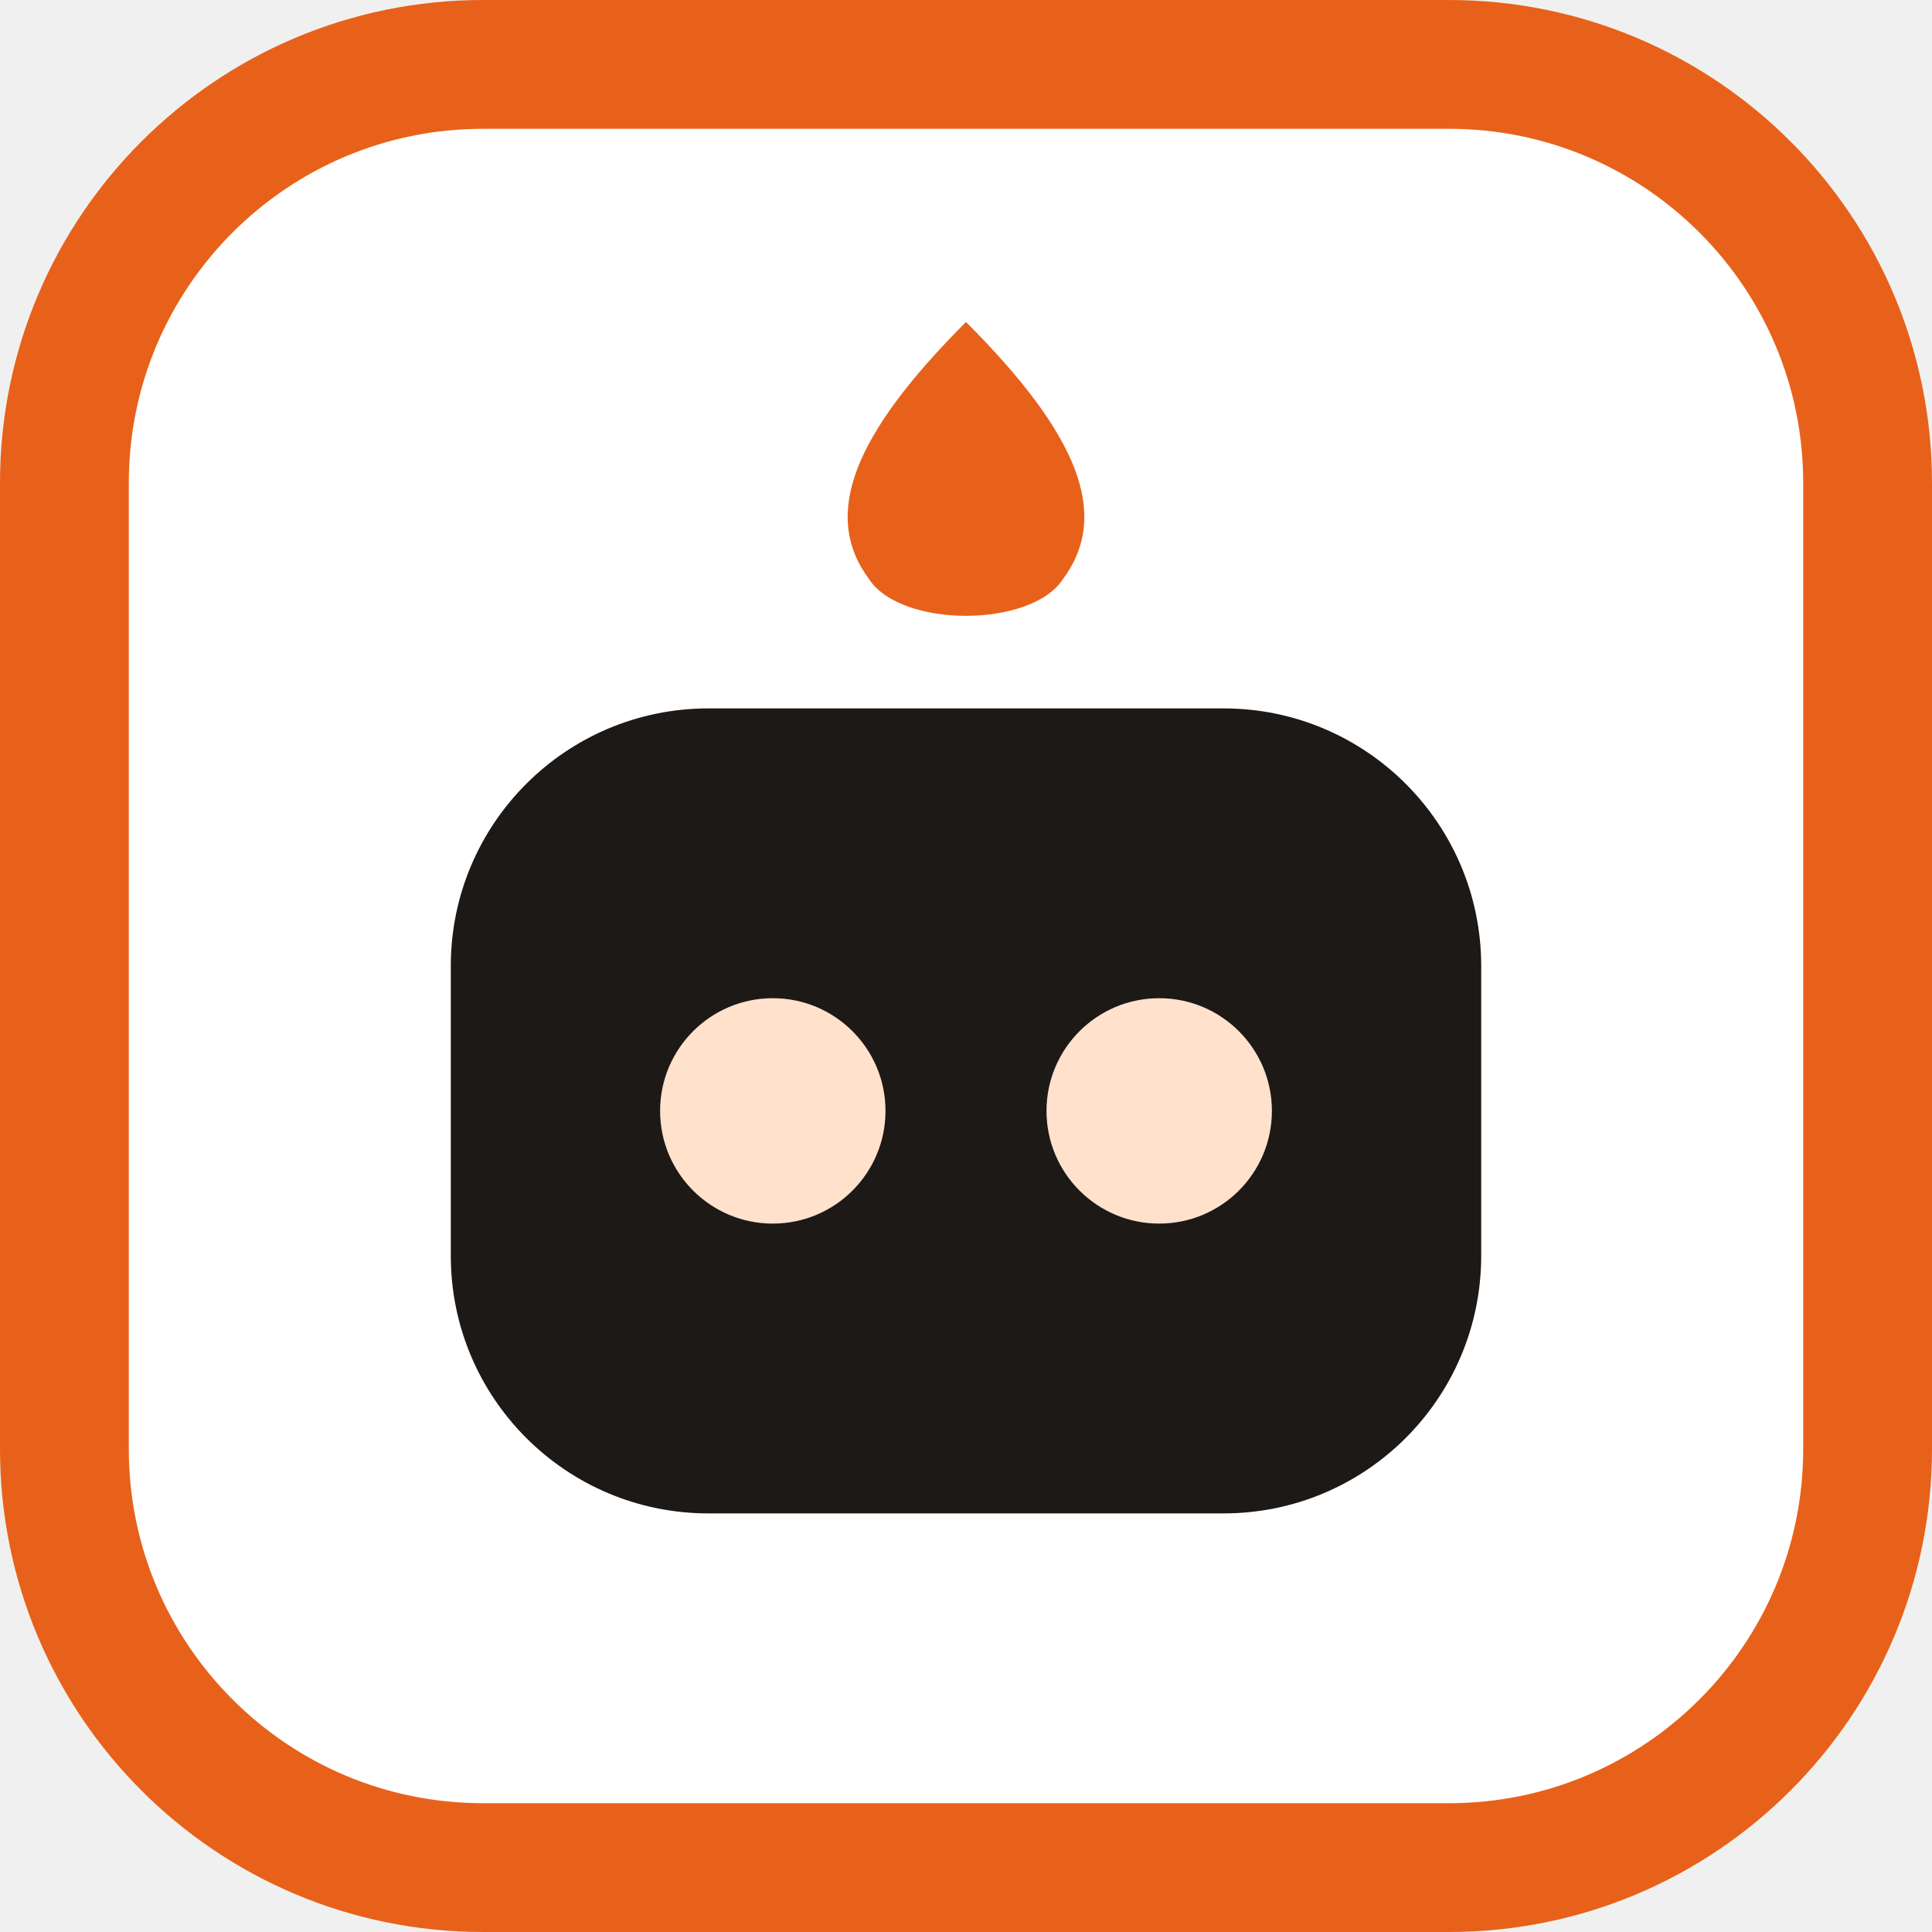
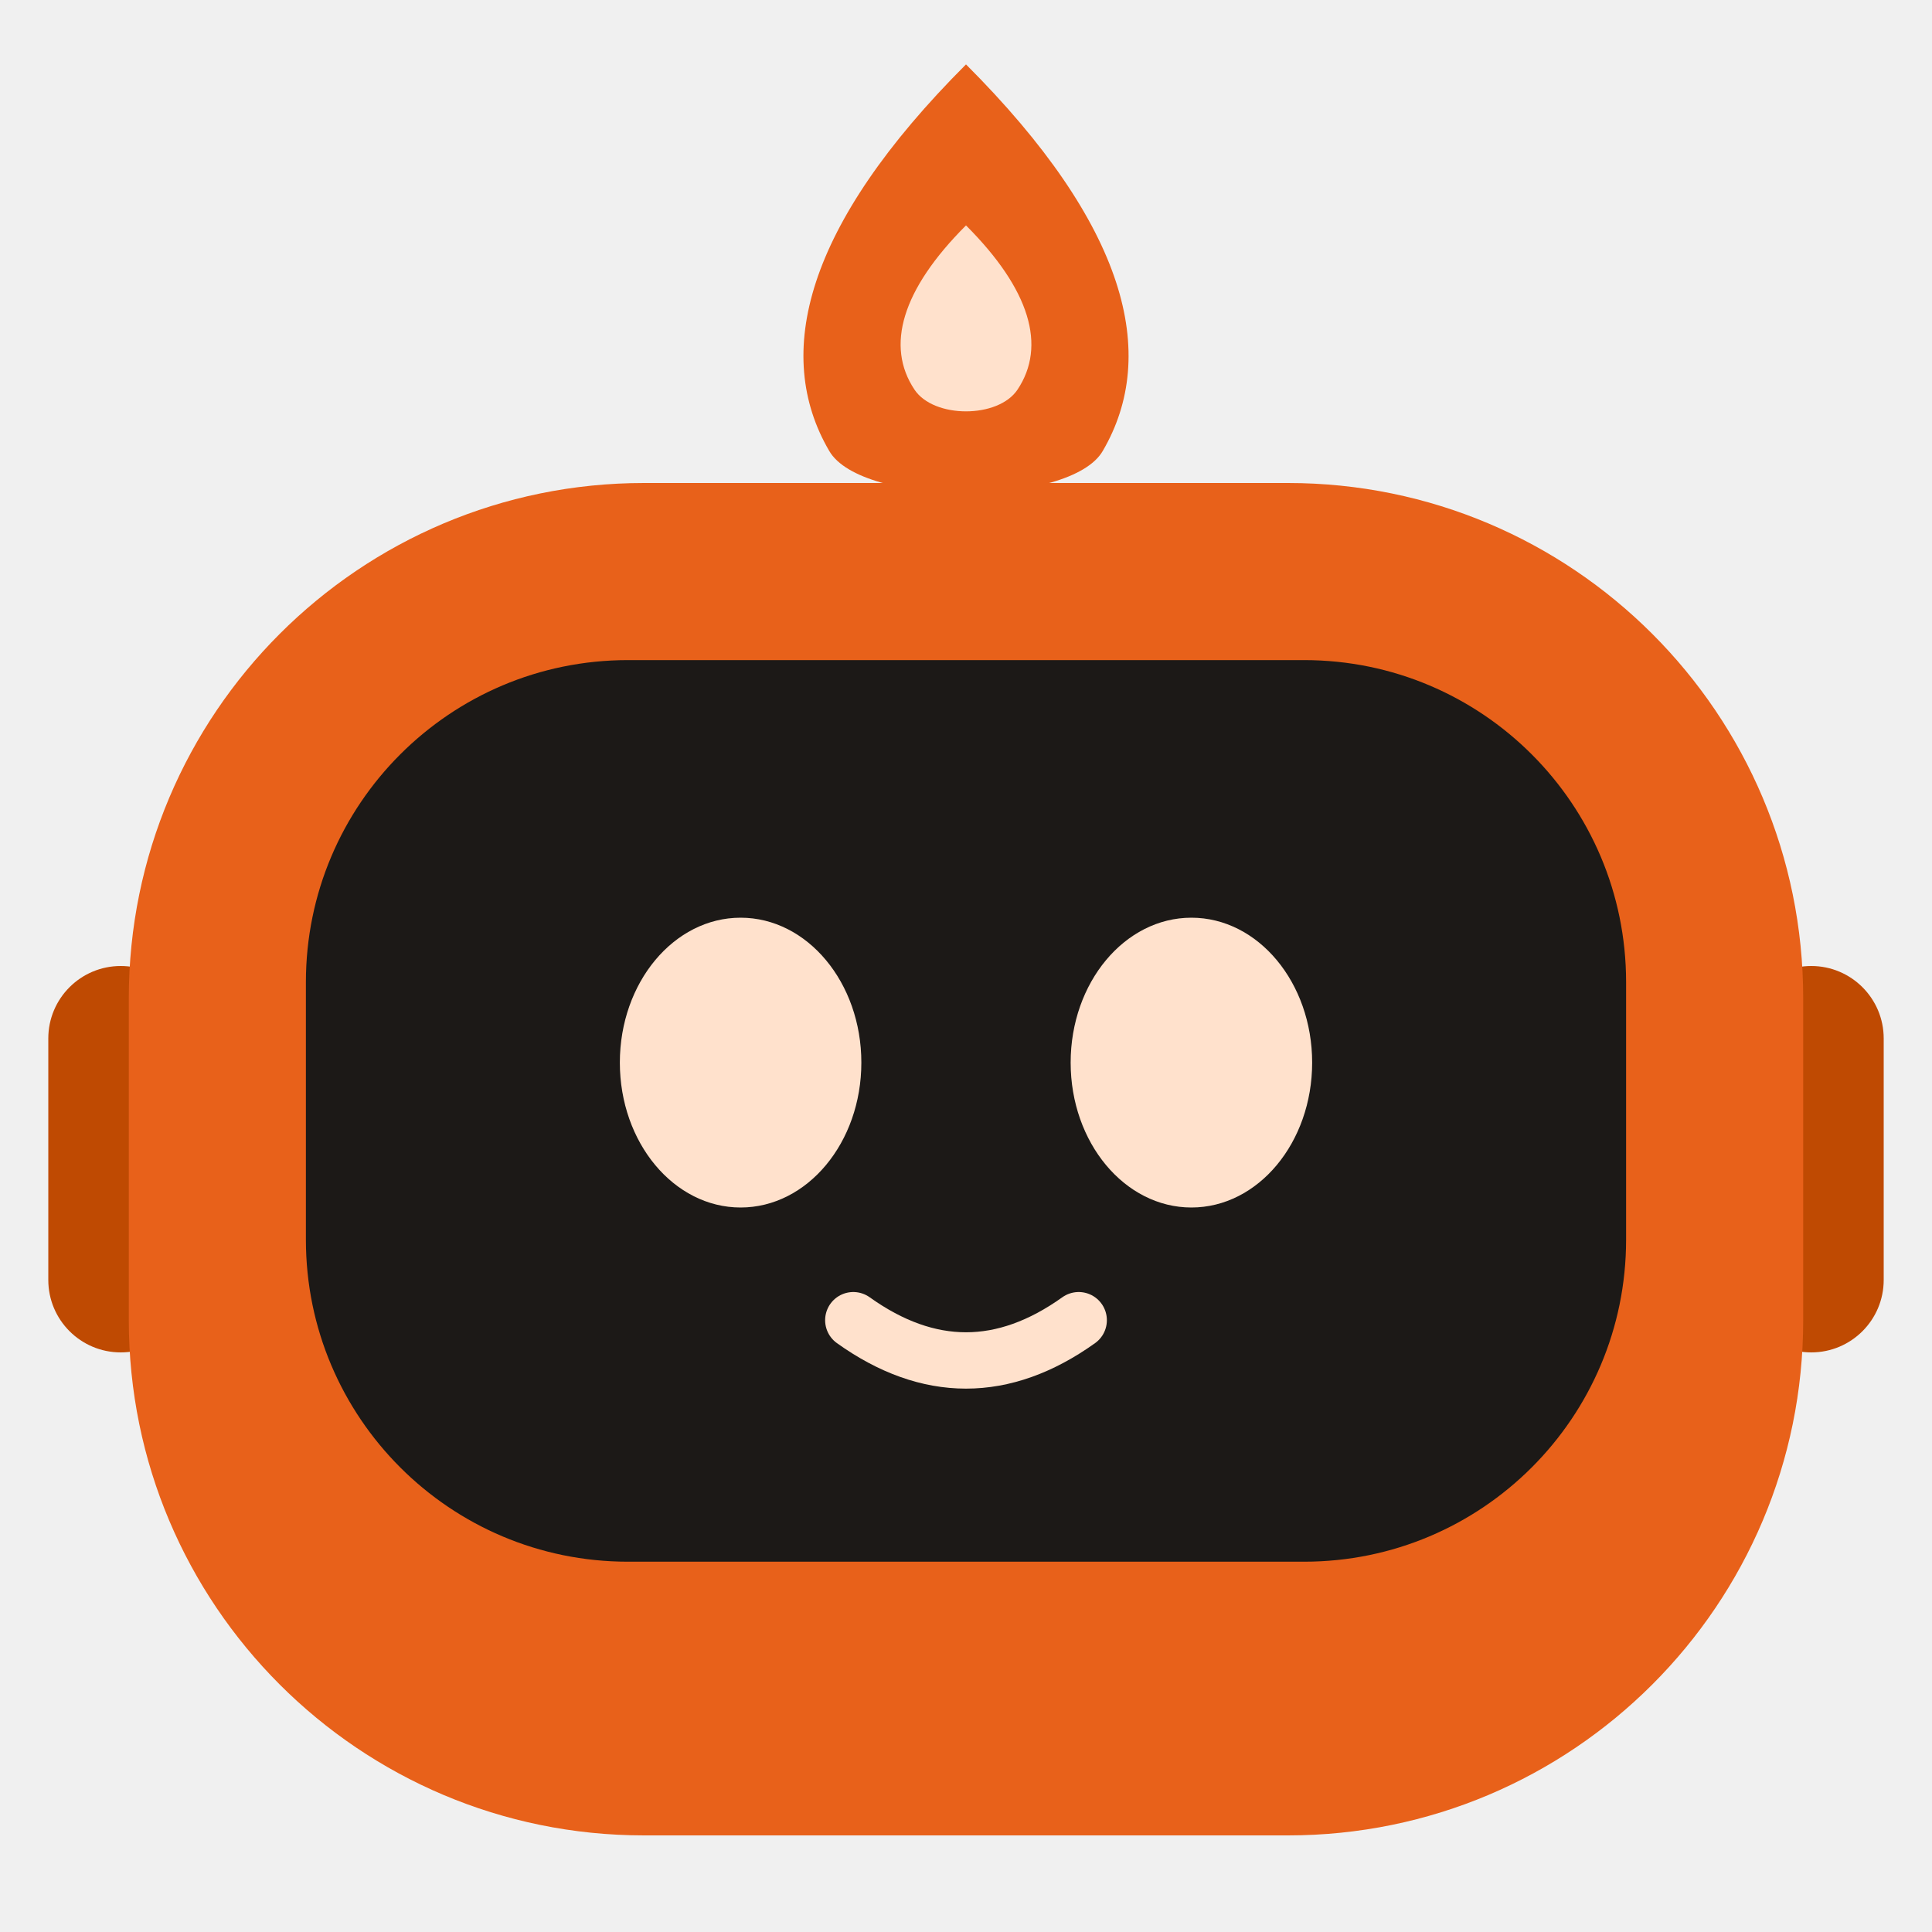
<svg xmlns="http://www.w3.org/2000/svg" viewBox="0 0 120 120" role="img">
-   <style>.ground { fill: #FFFFFF; } .screen { fill: #1c1917; }</style>
-   <rect x="4" y="4" width="112" height="112" rx="26" class="ground" stroke="#E8611A" stroke-width="8" />
-   <path d="M60 20C67 27 69 32 66 36C64 39 56 39 54 36C51 32 53 27 60 20Z" fill="#E8611A" />
-   <rect x="28" y="44" width="64" height="50" rx="16" class="screen" />
-   <circle cx="48" cy="69" r="7" fill="#FFE1CC" />
-   <circle cx="72" cy="69" r="7" fill="#FFE1CC" />
+   <style>.small { display: none; } @media (max-width: 24px) { .small { display: inline; } .head { display: none; } }</style>
+   <g class="head">
+     <rect x="3" y="60" width="9" height="24" rx="4.5" fill="#BF4A02" />
+     <rect x="108" y="60" width="9" height="24" rx="4.5" fill="#BF4A02" />
+     <path d="M60 4C70 14 72 22 68.5 28C66.5 31.5 53.5 31.5 51.5 28C48 22 50 14 60 4Z" fill="#E8611A" />
+     <path d="M60 14C64 18 65 21.5 63.2 24.2C62 26 58 26 56.8 24.2C55 21.5 56 18 60 14Z" fill="#FFE1CC" />
+     <rect x="8" y="30" width="104" height="84" rx="32" fill="#E8611A" />
+     <rect x="19" y="41" width="82" height="56" rx="20" fill="#1c1917" />
+     <ellipse cx="46" cy="66" rx="7.5" ry="9" fill="#FFE1CC" />
+     <ellipse cx="74" cy="66" rx="7.5" ry="9" fill="#FFE1CC" />
+     <path d="M53 82Q60 87 67 82" fill="none" stroke="#FFE1CC" stroke-width="3.5" stroke-linecap="round" />
+   </g>
+   <g class="small">
+     <path d="M60 3C70 13 72 21 68.5 27C66.5 30.5 53.5 30.5 51.5 27C48 21 50 13 60 3Z" fill="#E8611A" />
+     <rect x="6" y="30" width="108" height="86" rx="32" fill="#E8611A" />
+     <rect x="18" y="42" width="84" height="60" rx="20" fill="#1c1917" />
+     <circle cx="44" cy="72" r="11" fill="#FFE1CC" />
+     <circle cx="76" cy="72" r="11" fill="#FFE1CC" />
+   </g>
</svg>
